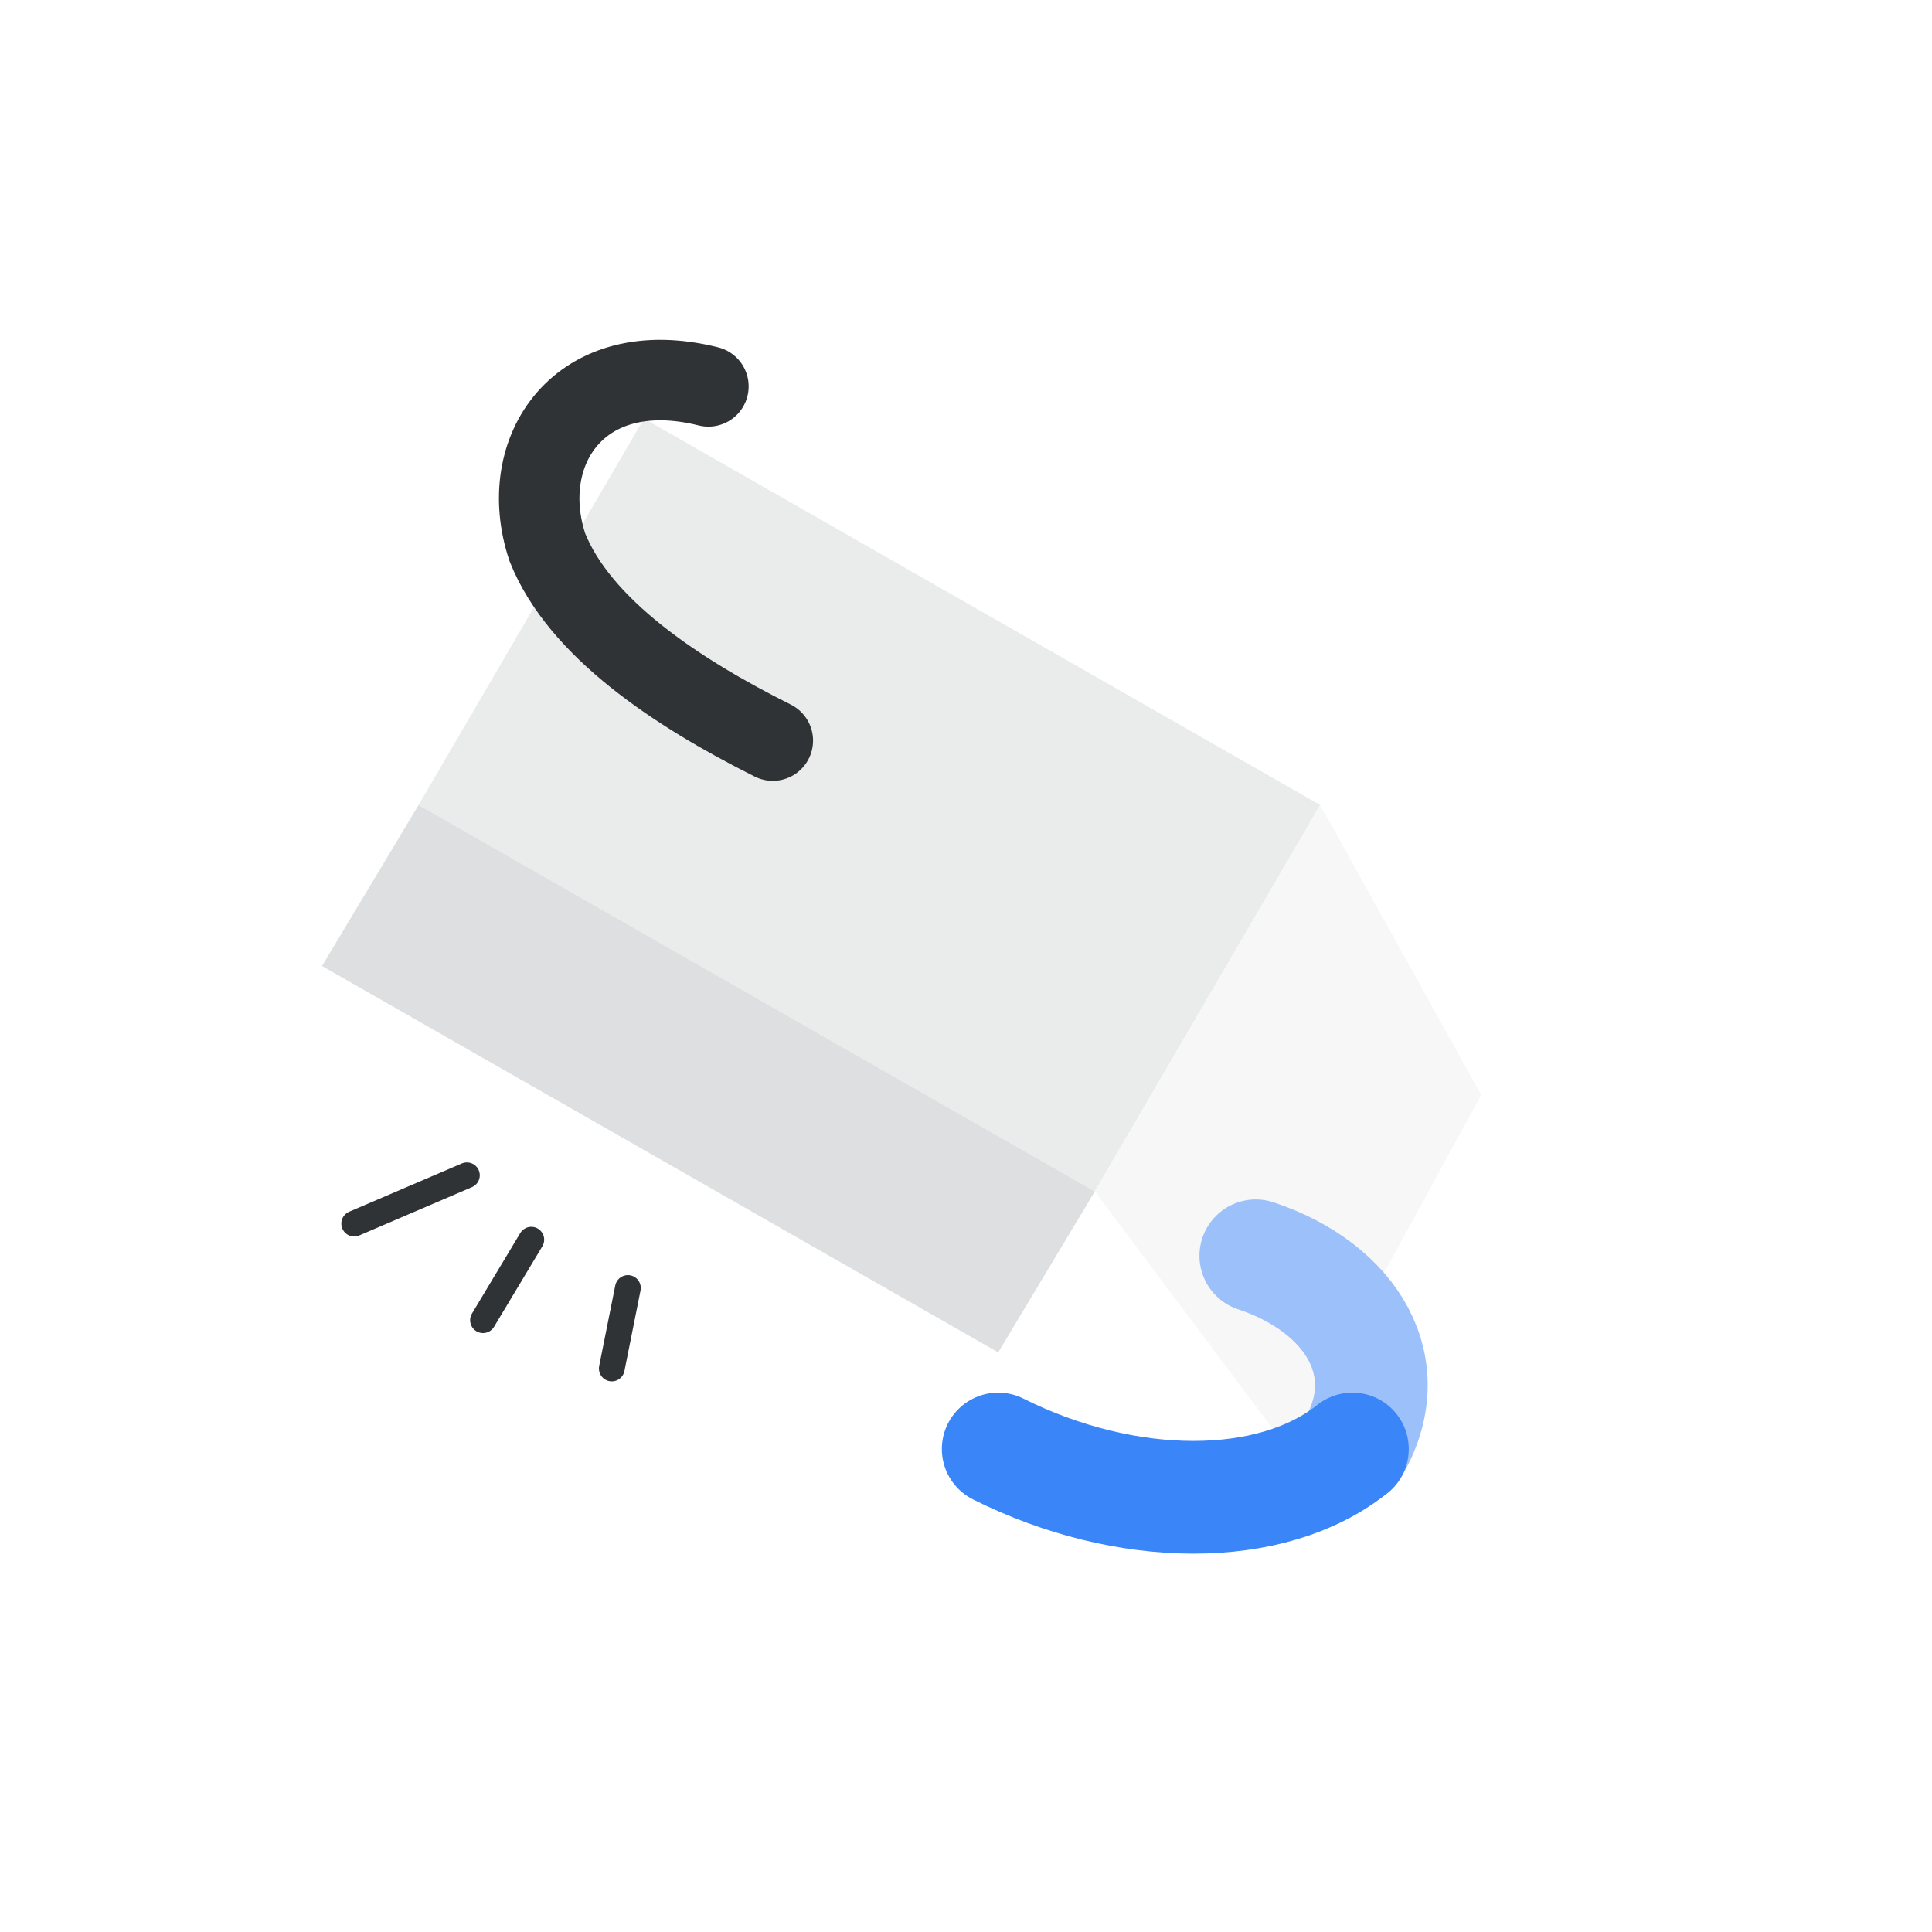
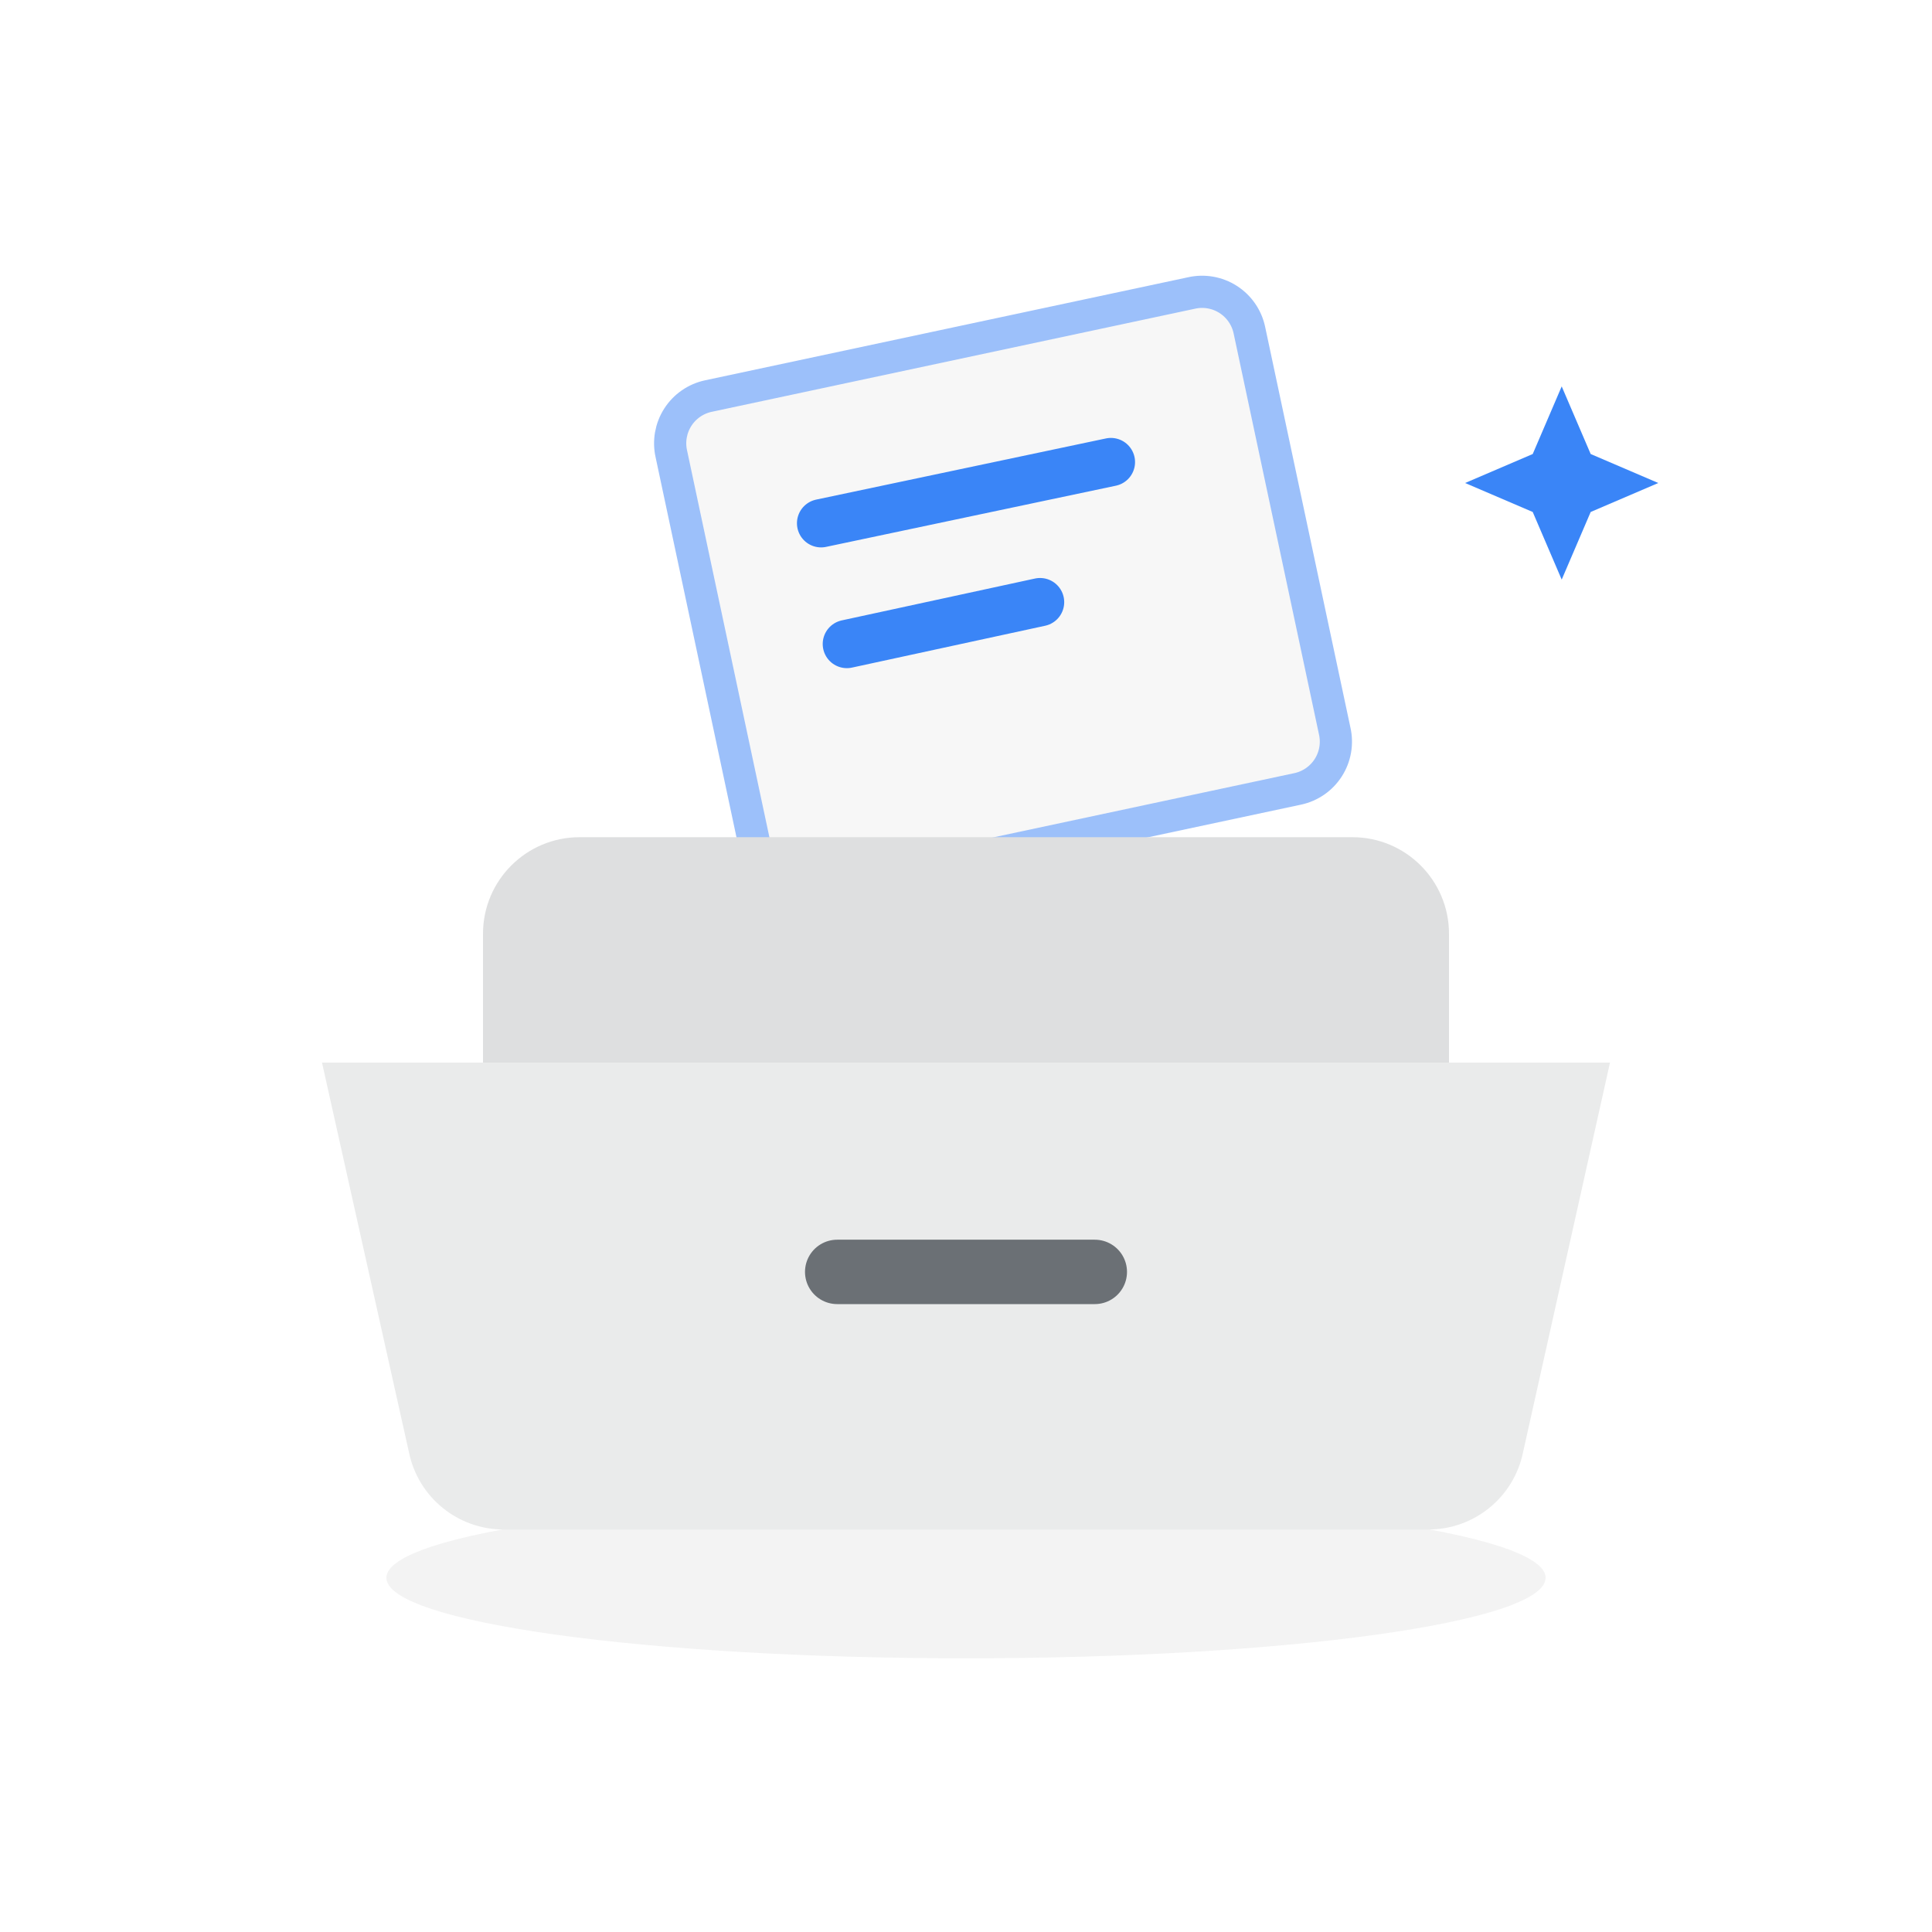
<svg xmlns="http://www.w3.org/2000/svg" width="120" height="120" viewBox="0 0 120 120">
-   <path fill="#eaebeb" d="M40 26l42 24-14 24-42-24Z" />
-   <path fill="#dedfe0" d="M26 50l42 24-6 10-42-24Z" />
-   <path fill="#f7f7f7" d="M68 74l14-24 10 18-12 22Z" />
-   <path fill="none" stroke="#303335" stroke-width="5" stroke-linecap="round" d="M44 24c-8-2-12 4-10 10 2 5 8 9 14 12" />
-   <path fill="none" stroke="#9cc0fa" stroke-width="7" stroke-linecap="round" d="M78 78c6 2 9 7 6 12" />
-   <path fill="none" stroke="#3a85f7" stroke-width="7" stroke-linecap="round" d="M84 90c-5 4-14 4-22 0" />
-   <path fill="none" stroke="#303335" stroke-width="1.6" stroke-linecap="round" d="M22 76l7-3M30 82l3-5M38 85l1-5" />
+   <ellipse cx="60" cy="98" rx="36" ry="5" fill="#000000" fill-opacity="0.05" />
+   <path fill="#f7f7f7" stroke="#9cc0fa" stroke-width="2" d="M44 24.6l30-6.4a3 3 0 0 1 3.6 2.3l5.3 24.9a3 3 0 0 1-2.3 3.6l-30 6.4a3 3 0 0 1-3.6-2.3l-5.3-24.9a3 3 0 0 1 2.3-3.6Z" />
+   <path fill="none" stroke="#3a85f7" stroke-width="3" stroke-linecap="round" d="M51 32.5l18-3.8M52.6 40l12-2.6" />
+   <path fill="#dedfe0" d="M30 58a6 6 0 0 1 6-6h48a6 6 0 0 1 6 6v8H30Z" />
+   <path fill="#eaebeb" d="M20 66h80l-5.4 24.2a6 6 0 0 1-5.9 4.8H31.3a6 6 0 0 1-5.9-4.8Z" />
+   <path fill="none" stroke="#6b7075" stroke-width="4" stroke-linecap="round" d="M52 79h16" />
+   <path fill="#3a85f7" d="M97 24l1.8 4.2L103 30l-4.2 1.8L97 36l-1.8-4.2L91 30l4.2-1.8Z" />
</svg>
